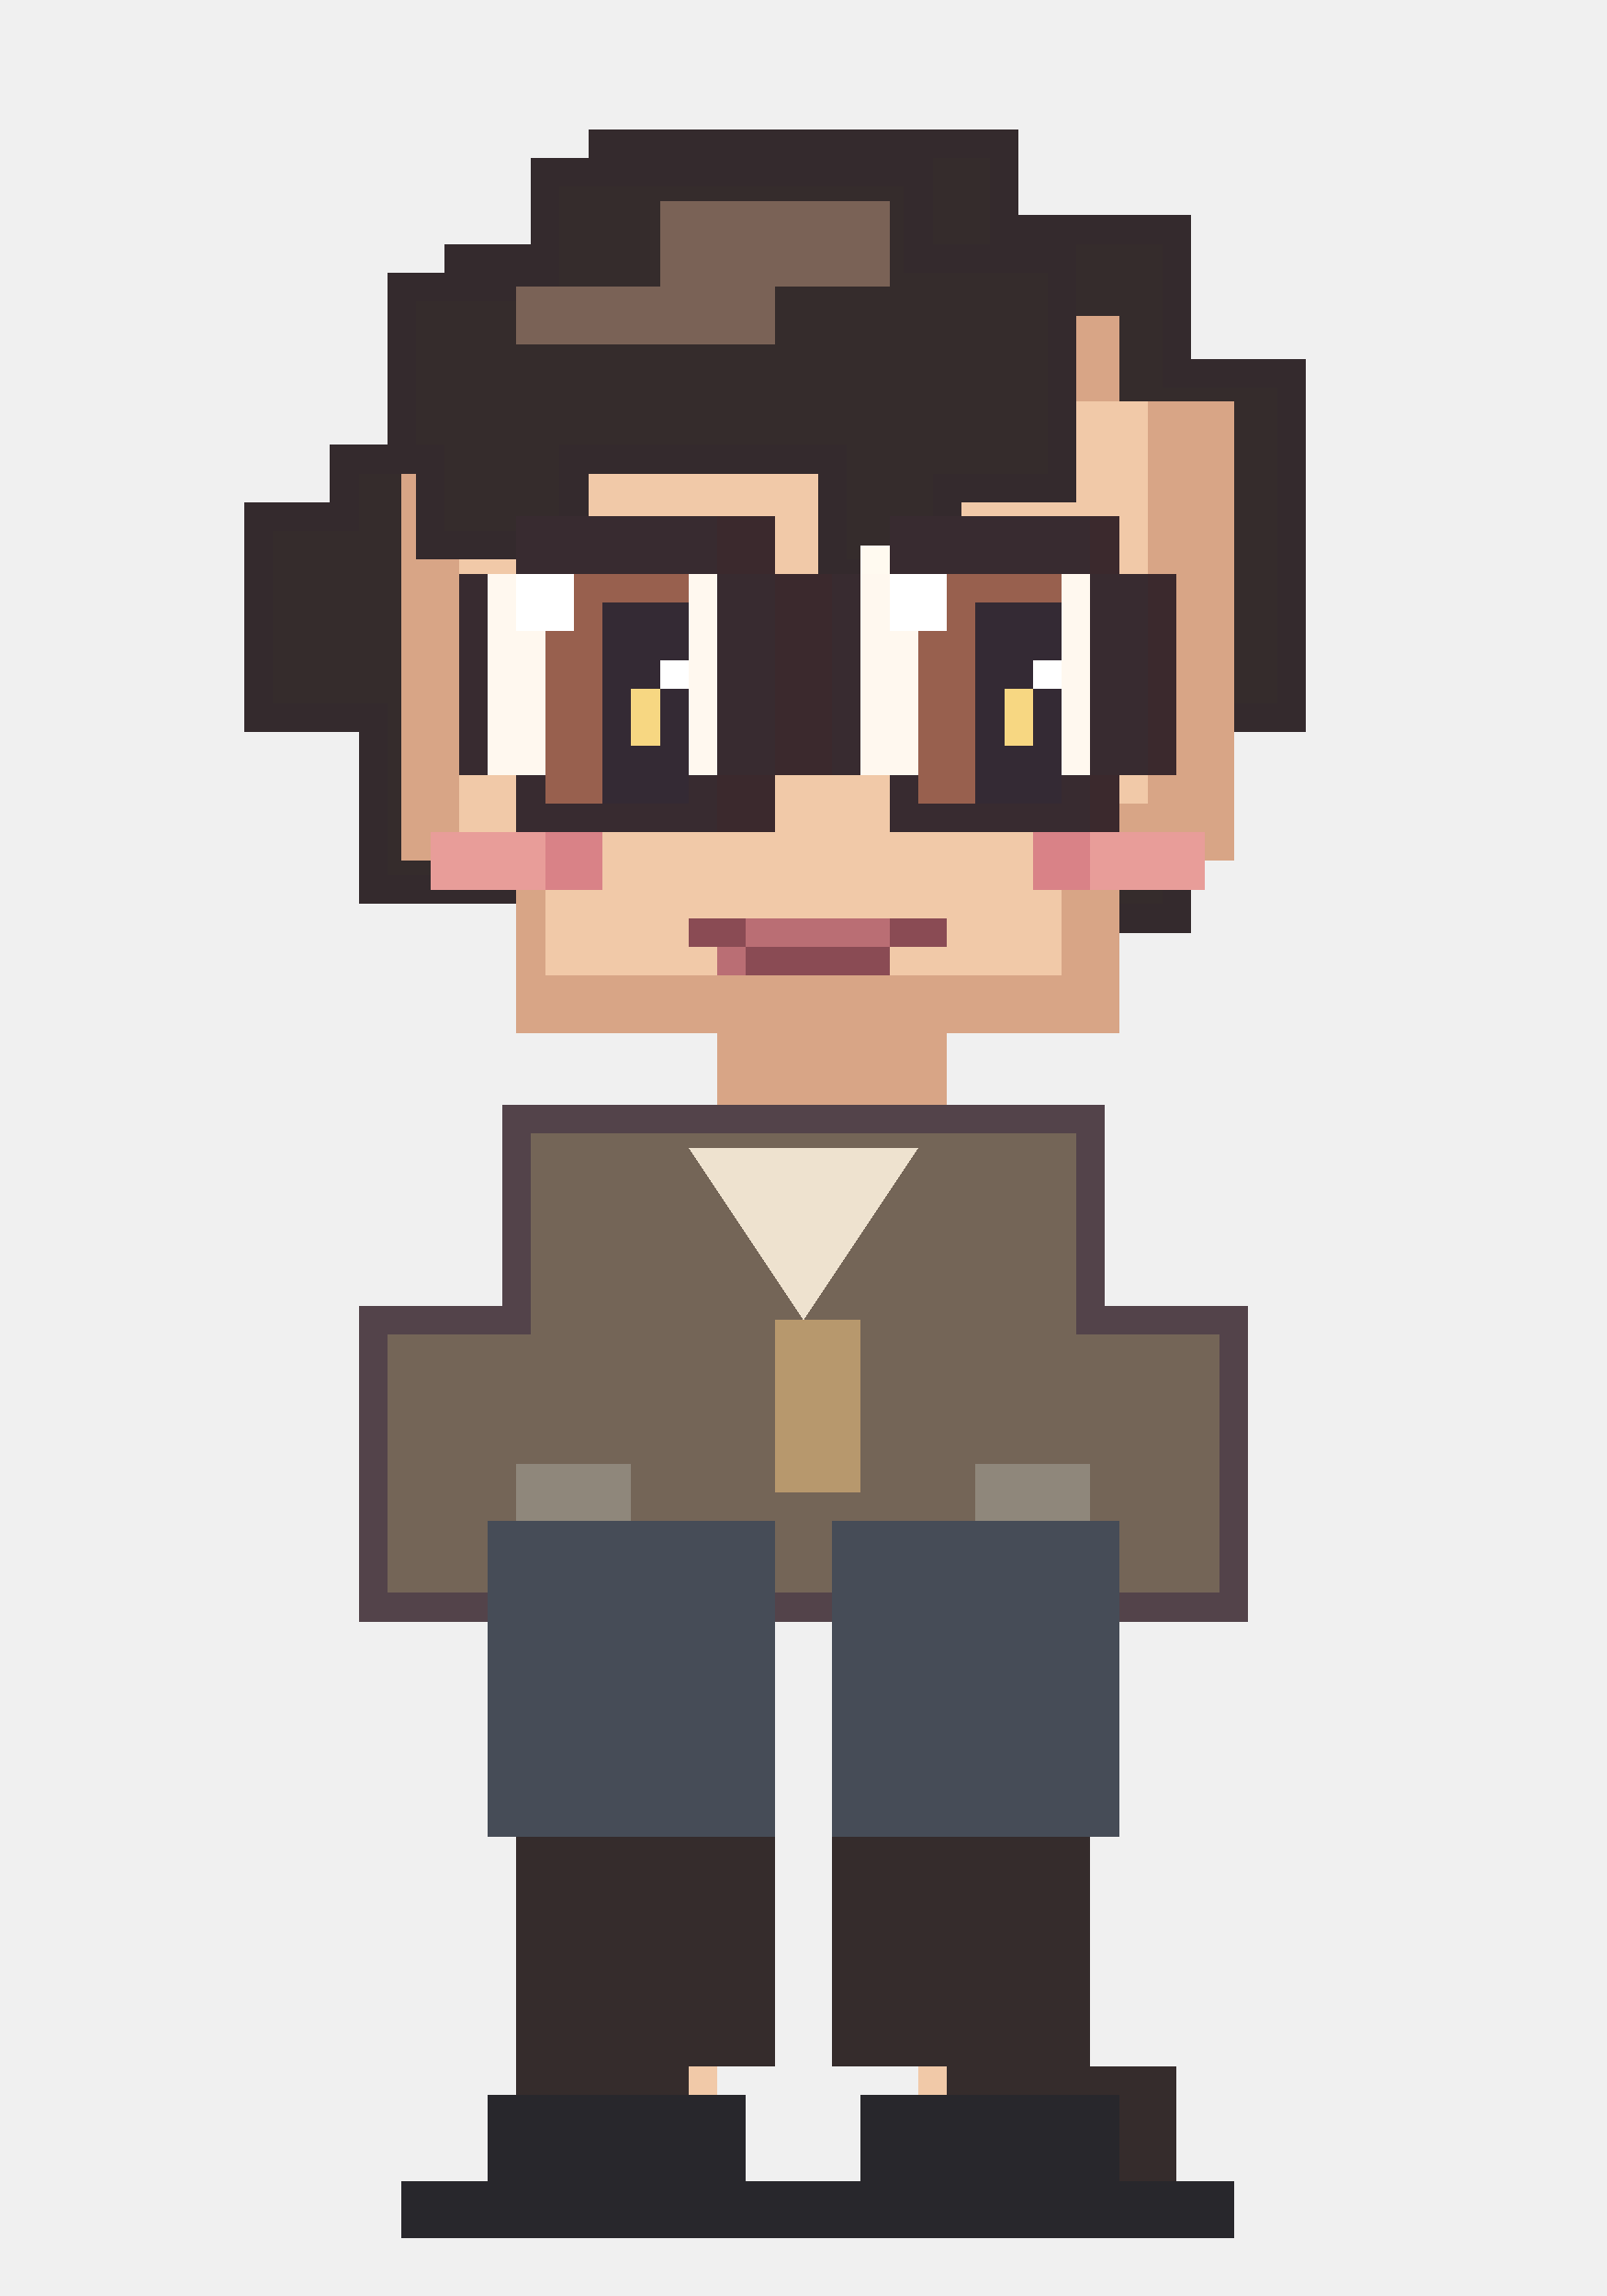
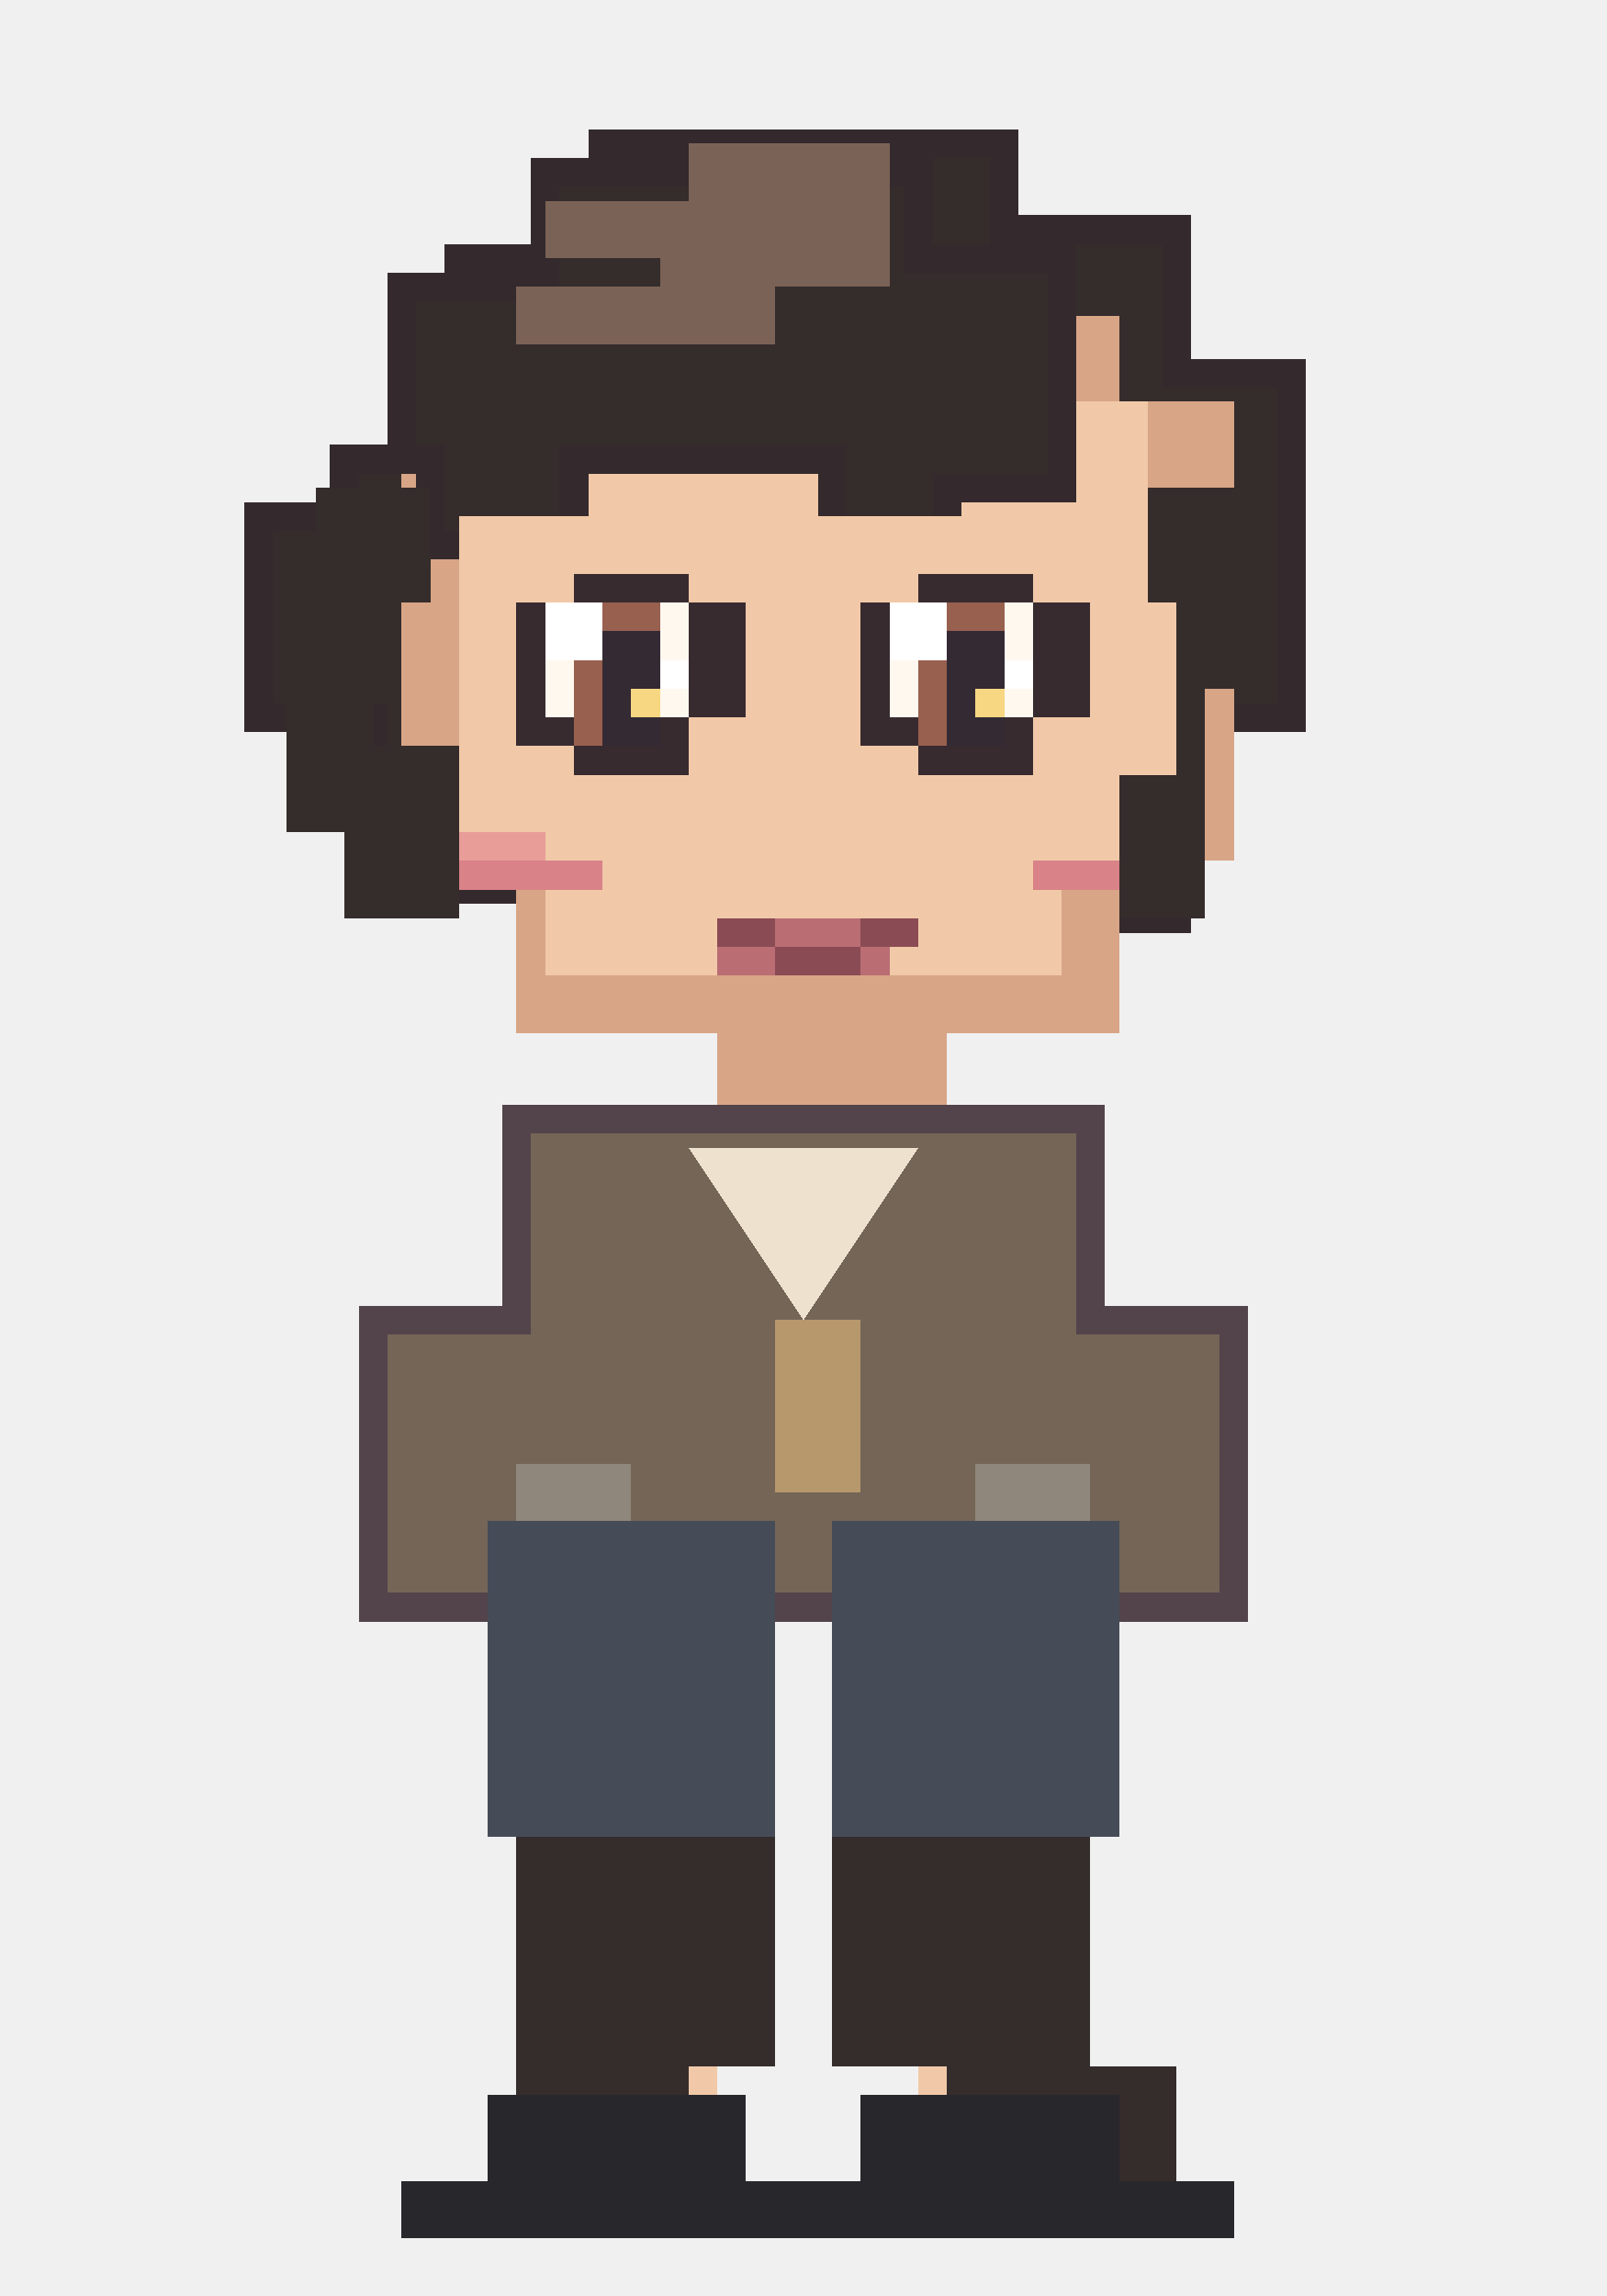
<svg xmlns="http://www.w3.org/2000/svg" viewBox="0 0 56 80" shape-rendering="crispEdges">
  <path fill="#352c2c" stroke="#342a2d" stroke-width="1" d="M12 16h4V9h5V5h14v3h6v5h4v12h-4v7h-5v-7h-3v-4H18v10h-5v-6H9V18h3z" />
  <path fill="#d8a586" d="M25 34h8v7h-8z" />
  <path fill="#f1c9a8" d="M19 39h5v8h-4v8h-5v-9h4z M32 39h5v7h4v10h-5v-8h-4z" />
  <path fill="#746557" stroke="#53434a" stroke-width="1" d="M18 39h20v7h5v10H13V46h5z" />
  <path fill="#464c57" d="M17 53h10v18h-7v-7h-3z M29 53h10v11h-3v7h-7z" />
  <path fill="#f1c9a8" d="M20 69h5v5h-5z M32 69h5v5h-5z" />
  <path fill="#eee2cf" d="M24 40h8l-4 6z" />
  <path fill="#b7986d" d="M27 46h3v6h-3z" />
  <path fill="#8f877b" d="M18 51h4v2h-4z M34 51h4v2h-4z" />
  <path fill="#352c2c" d="M18 64h9v8h-3v4h-7v-3h1z M29 64h9v8h3v4h-8v-4h-4z" />
  <path fill="#28272c" d="M17 73h9v3h3v2H14v-2h3z M30 73h9v3h4v2H28v-2h2z" />
  <path fill="#d8a586" d="M14 14h4v-3h21v3h4v16h-4v6H18v-6h-4z" />
  <path fill="#f1c9a8" d="M17 13h4v-2h16v3h3v14h-3v6H19v-5h-3V16h1z" />
  <path fill="#352c2c" stroke="#342a2d" stroke-width="1" d="M14 16v-6h5V6h13v3h5v8h-4v3h-4v-4H20v3h-5v-3z" />
  <path fill="#7a6256" d="M18 10h5V7h8v3h-4v2H18z" />
  <path fill="#3b292d" d="M17 20h2v-2h8v2h2v7h-2v2h-8v-2h-2z M29 20h2v-2h8v2h2v7h-2v2h-8v-2h-2z" />
  <path fill="#5b3a35" d="M20 20h5v7h-5z M32 20h5v7h-5z" />
  <path fill="#fffaf0" d="M18 19h3v3h-3z M30 19h3v3h-3z" />
  <path fill="#f6d993" d="M24 22h2v2h-2z M36 22h2v2h-2z" />
  <path fill="#d98287" d="M16 29h5v2h-5z M36 29h5v2h-5z" />
  <path fill="#ba6e74" d="M25 32h6v2h-6z" />
  <g shape-rendering="crispEdges" aria-hidden="true">
-     <path fill="#382b30" d="M16 20h2v-2h7v2h2v7h-2v2h-7v-2h-2z M29 20h2v-2h7v2h2v7h-2v2h-7v-2h-2z" />
-     <path fill="#fff8ef" d="M17 20h8v7h-8z M30 20h8v7h-8z" />
-     <path fill="#98604e" d="M19 20h5v8h-5z M32 20h5v8h-5z" />
-     <path fill="#342a34" d="M21 21h3v7h-3z M34 21h3v7h-3z" />
-     <path fill="#ffffff" d="M18 20h2v2h-2z M31 20h2v2h-2z M23 23h1v1h-1z M36 23h1v1h-1z" />
-     <path fill="#f7d782" d="M22 24h1v2h-1z M35 24h1v2h-1z" />
-     <path fill="#e89d99" d="M15 29h4v2h-4z M38 29h4v2h-4z" />
-     <path fill="#8a4b54" d="M24 32h2v1h-2z M26 33h5v1h-5z M31 32h2v1h-2z" />
+     <path fill="#f1c9a8" d="M16 18h26v12H16z" />
+     <path fill="#382b30" d="M18 21h2v-1h4v1h2v4h-2v2h-4v-1h-2z M30 21h2v-1h4v1h2v4h-2v2h-4v-1h-2z" />
+     <path fill="#fff8ef" d="M19 21h5v4h-5z M31 21h5v4h-5z" />
+     <path fill="#98604e" d="M20 21h3v5h-3z M32 21h3v5h-3z" />
+     <path fill="#342a34" d="M21 22h2v4h-2z M33 22h2v4h-2z" />
+     <path fill="#ffffff" d="M19 21h2v2h-2z M31 21h2v2h-2z M23 23h1v1h-1z M35 23h1v1h-1z" />
+     <path fill="#f7d782" d="M22 24h1v1h-1z M34 24h1v1h-1z" />
+     <path fill="#e89d99" d="M16 29h3v1h-3z M39 29h3v1h-3z" />
+     <path fill="#8a4b54" d="M25 32h2v1h-2z M27 33h3v1h-3z M30 32h2v1h-2z" />
+   </g>
+   <g shape-rendering="crispEdges" aria-hidden="true">
+     <path fill="#352c2c" d="M11 17h4v4h-2v5h3v6h-4v-3h-2v-8h1z M40 17h4v7h-2v8h-3v-5h2v-6h-1z" />
+     <path fill="#7a6256" d="M19 7h5V5h7v2h-7v2h-5z" />
  </g>
</svg>
